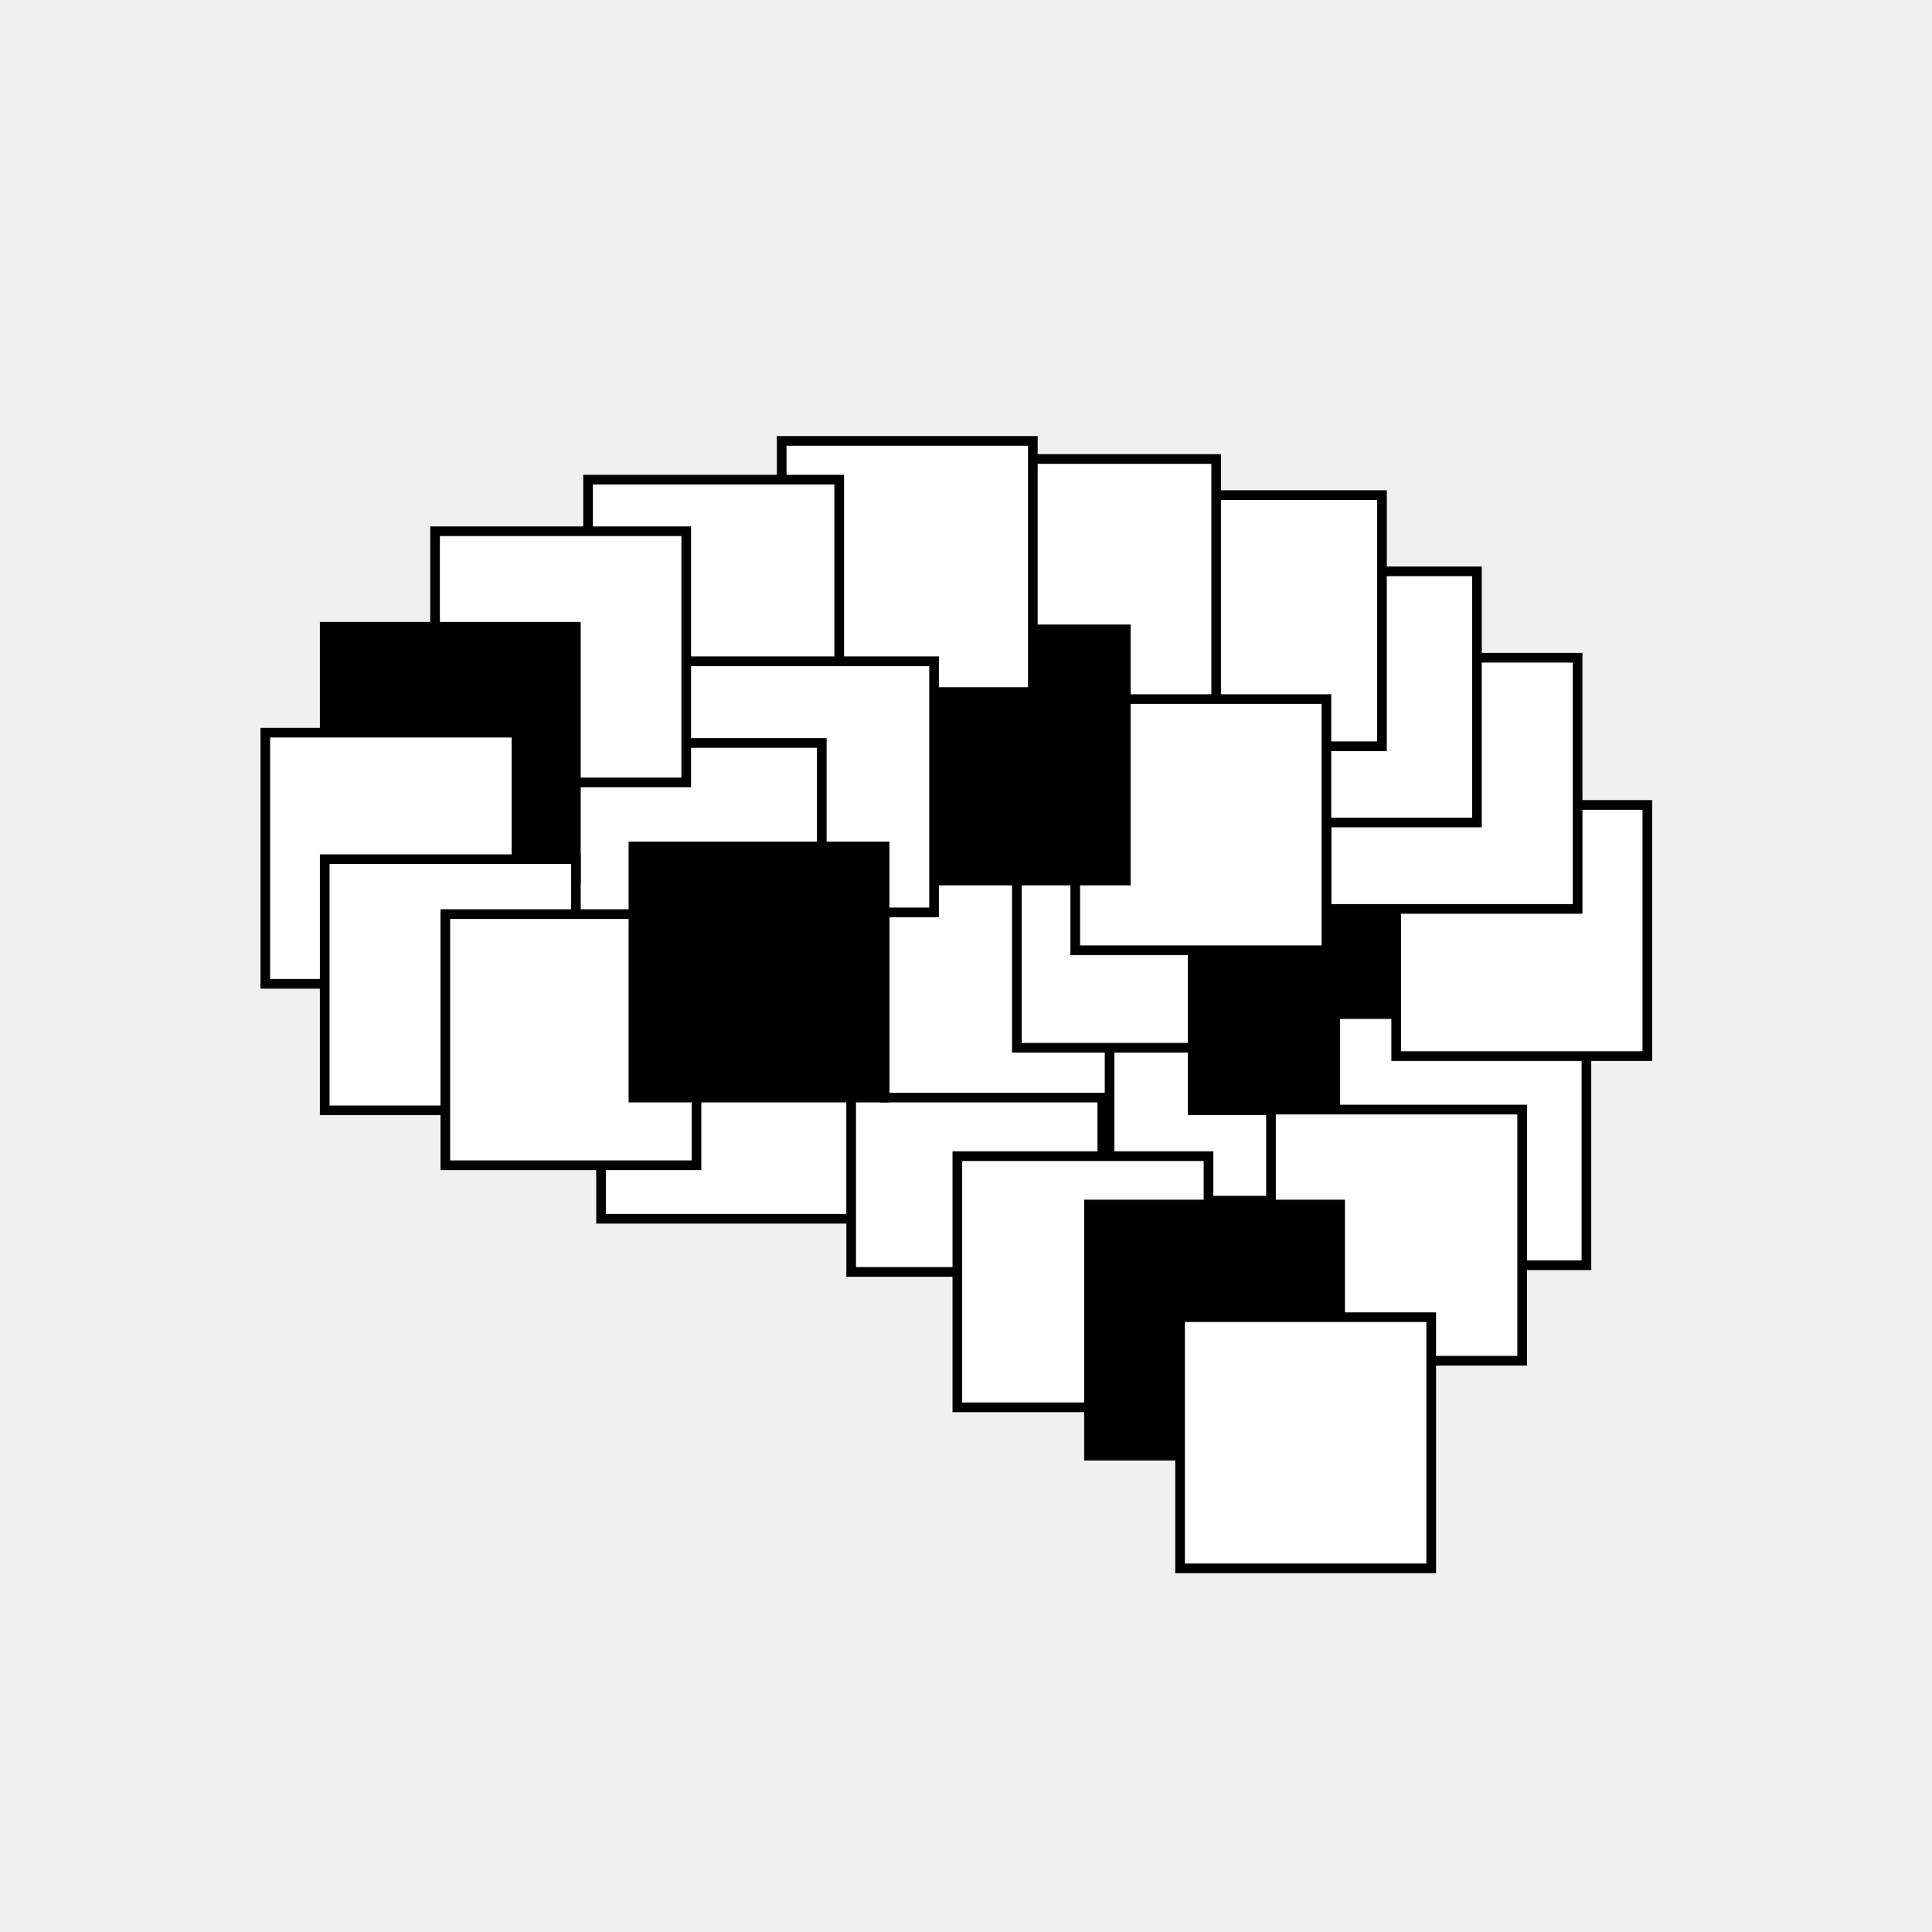
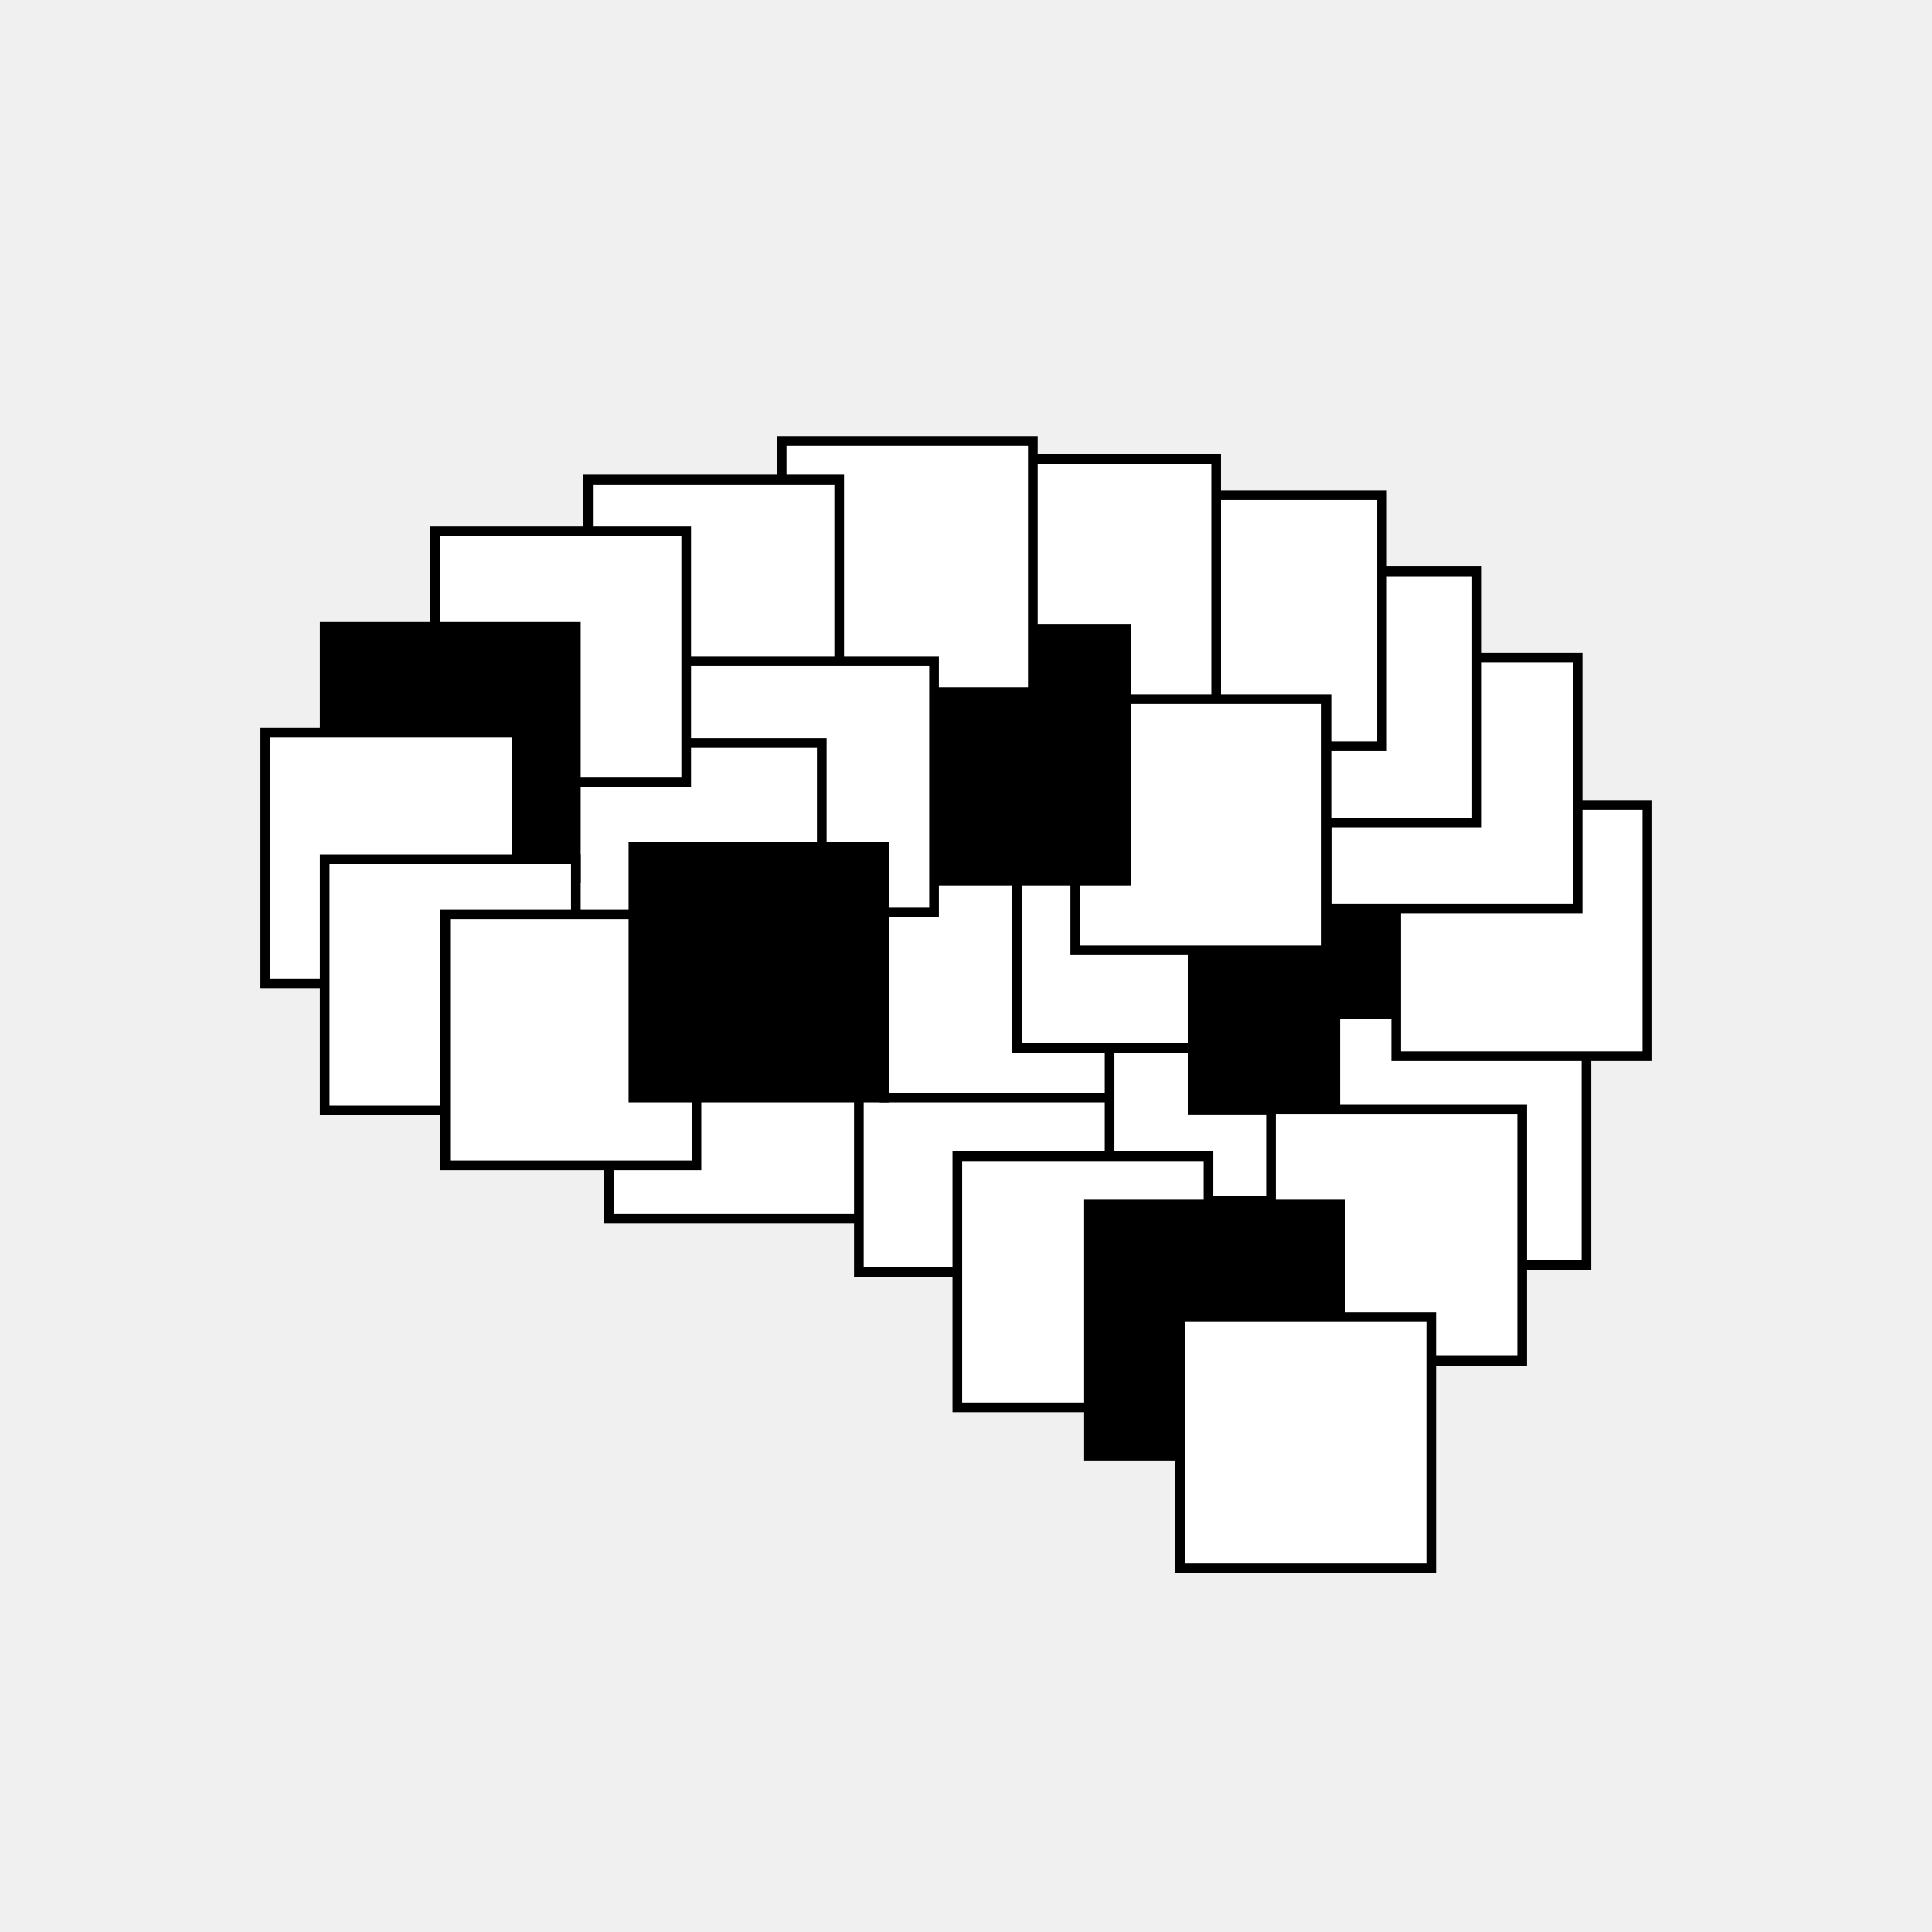
<svg xmlns="http://www.w3.org/2000/svg" id="logo_NBB_animated_hover" width="100mm" height="100mm" viewBox="0 0 100 100" version="1.1">
  <g id="Atoms" transform="scale(1,1) translate(0, 0)" style="fill:#FFFFFF;stroke:#000000;font-size:0.0px;">
-     <rect class="box" id="box_Atoms" x="31.111" y="50.084" width="13.0" height="13.0" style="fill-opacity:1;stroke-width:0.5;stroke-linecap:round;stroke-linejoin:miter;stroke-miterlimit:4;stroke-opacity:1" />
+     <rect class="box" id="box_Atoms" x="31.511" y="50.084" width="13.0" height="13.0" style="fill-opacity:1;stroke-width:0.5;stroke-linecap:round;stroke-linejoin:miter;stroke-miterlimit:4;stroke-opacity:1" />
  </g>
  <g id="Electrons" transform="scale(1,1) translate(0, 0)" style="fill:#FFFFFF;stroke:#000000;font-size:0.0px;">
-     <rect class="box" id="box_Electrons" x="44.056" y="52.834" width="13.0" height="13.0" style="fill-opacity:1;stroke-width:0.5;stroke-linecap:round;stroke-linejoin:miter;stroke-miterlimit:4;stroke-opacity:1" />
+     <rect class="box" id="box_Electrons" x="44.456" y="52.834" width="13.0" height="13.0" style="fill-opacity:1;stroke-width:0.5;stroke-linecap:round;stroke-linejoin:miter;stroke-miterlimit:4;stroke-opacity:1" />
  </g>
  <g id="Magnets" transform="scale(1,1) translate(0, 0)" style="fill:#FFFFFF;stroke:#000000;font-size:0.0px;">
    <rect class="box" id="box_Magnets" x="45.787" y="43.810" width="13.0" height="13.0" style="fill-opacity:1;stroke-width:0.5;stroke-linecap:round;stroke-linejoin:miter;stroke-miterlimit:4;stroke-opacity:1" />
  </g>
  <g id="Light" transform="scale(1,1) translate(0, 0)" style="fill:#FFFFFF;stroke:#000000;font-size:0.0px;">
    <rect class="box" id="box_Light" x="57.432" y="49.147" width="13.0" height="13.0" style="fill-opacity:1;stroke-width:0.5;stroke-linecap:round;stroke-linejoin:miter;stroke-miterlimit:4;stroke-opacity:1" />
  </g>
  <g id="Sensors" transform="scale(1,1) translate(0, 0)" style="fill:#FFFFFF;stroke:#000000;font-size:0.0px;">
    <rect class="box" id="box_Sensors" x="52.633" y="41.232" width="13.0" height="13.0" style="fill-opacity:1;stroke-width:0.5;stroke-linecap:round;stroke-linejoin:miter;stroke-miterlimit:4;stroke-opacity:1" />
  </g>
  <g id="Motors" transform="scale(1,1) translate(0, 0)" style="fill:#000000;stroke:#000000;font-size:0.0px;">
    <rect class="box" id="box_Motors" x="61.730" y="44.465" width="13.0" height="13.0" style="fill-opacity:1;stroke-width:0.5;stroke-linecap:round;stroke-linejoin:miter;stroke-miterlimit:4;stroke-opacity:1" />
  </g>
  <g id="Transistors" transform="scale(1,1) translate(0, 0)" style="fill:#FFFFFF;stroke:#000000;font-size:0.0px;">
    <rect class="box" id="box_Transistors" x="69.113" y="52.489" width="13.0" height="13.0" style="fill-opacity:1;stroke-width:0.5;stroke-linecap:round;stroke-linejoin:miter;stroke-miterlimit:4;stroke-opacity:1" />
  </g>
  <g id="Amplifiers" transform="scale(1,1) translate(0, 0)" style="fill:#FFFFFF;stroke:#000000;font-size:0.0px;">
    <rect class="box" id="box_Amplifiers" x="72.266" y="41.664" width="13.0" height="13.0" style="fill-opacity:1;stroke-width:0.5;stroke-linecap:round;stroke-linejoin:miter;stroke-miterlimit:4;stroke-opacity:1" />
  </g>
  <g id="Circuits" transform="scale(1,1) translate(0, 0)" style="fill:#FFFFFF;stroke:#000000;font-size:0.0px;">
    <rect class="box" id="box_Circuits" x="68.657" y="34.046" width="13.0" height="13.0" style="fill-opacity:1;stroke-width:0.5;stroke-linecap:round;stroke-linejoin:miter;stroke-miterlimit:4;stroke-opacity:1" />
  </g>
  <g id="Data" transform="scale(1,1) translate(0, 0)" style="fill:#FFFFFF;stroke:#000000;font-size:0.0px;">
    <rect class="box" id="box_Data" x="63.446" y="29.572" width="13.0" height="13.0" style="fill-opacity:1;stroke-width:0.5;stroke-linecap:round;stroke-linejoin:miter;stroke-miterlimit:4;stroke-opacity:1" />
  </g>
  <g id="Logic" transform="scale(1,1) translate(0, 0)" style="fill:#FFFFFF;stroke:#000000;font-size:0.0px;">
    <rect class="box" id="box_Logic" x="58.531" y="25.627" width="13.0" height="13.0" style="fill-opacity:1;stroke-width:0.5;stroke-linecap:round;stroke-linejoin:miter;stroke-miterlimit:4;stroke-opacity:1" />
  </g>
  <g id="Memory" transform="scale(1,1) translate(0, 0)" style="fill:#FFFFFF;stroke:#000000;font-size:0.0px;">
    <rect class="box" id="box_Memory" x="49.949" y="23.757" width="13.0" height="13.0" style="fill-opacity:1;stroke-width:0.5;stroke-linecap:round;stroke-linejoin:miter;stroke-miterlimit:4;stroke-opacity:1" />
  </g>
  <g id="FPGAs" transform="scale(1,1) translate(0, 0)" style="fill:#FFFFFF;stroke:#000000;font-size:0.0px;">
    <rect class="box" id="box_FPGAs" x="55.655" y="36.185" width="13.0" height="13.0" style="fill-opacity:1;stroke-width:0.5;stroke-linecap:round;stroke-linejoin:miter;stroke-miterlimit:4;stroke-opacity:1" />
  </g>
  <g id="Computers" transform="scale(1,1) translate(0, 0)" style="fill:#000000;stroke:#000000;font-size:0.0px;">
    <rect class="box" id="box_Computers" x="45.271" y="32.576" width="13.0" height="13.0" style="fill-opacity:1;stroke-width:0.5;stroke-linecap:round;stroke-linejoin:miter;stroke-miterlimit:4;stroke-opacity:1" />
  </g>
  <g id="Control" transform="scale(1,1) translate(0, 0)" style="fill:#FFFFFF;stroke:#000000;font-size:0.0px;">
    <rect class="box" id="box_Control" x="40.460" y="22.821" width="13.0" height="13.0" style="fill-opacity:1;stroke-width:0.5;stroke-linecap:round;stroke-linejoin:miter;stroke-miterlimit:4;stroke-opacity:1" />
  </g>
  <g id="Robotics" transform="scale(1,1) translate(0, 0)" style="fill:#FFFFFF;stroke:#000000;font-size:0.0px;">
    <rect class="box" id="box_Robotics" x="30.438" y="24.826" width="13.0" height="13.0" style="fill-opacity:1;stroke-width:0.5;stroke-linecap:round;stroke-linejoin:miter;stroke-miterlimit:4;stroke-opacity:1" />
  </g>
  <g id="Power" transform="scale(1,1) translate(0, 0)" style="fill:#FFFFFF;stroke:#000000;font-size:0.0px;">
    <rect class="box" id="box_Power" x="35.347" y="34.227" width="13.0" height="13.0" style="fill-opacity:1;stroke-width:0.5;stroke-linecap:round;stroke-linejoin:miter;stroke-miterlimit:4;stroke-opacity:1" />
  </g>
  <g id="Systems" transform="scale(1,1) translate(0, 0)" style="fill:#FFFFFF;stroke:#000000;font-size:0.0px;">
    <rect class="box" id="box_Systems" x="29.536" y="38.456" width="13.0" height="13.0" style="fill-opacity:1;stroke-width:0.5;stroke-linecap:round;stroke-linejoin:miter;stroke-miterlimit:4;stroke-opacity:1" />
  </g>
  <g id="Linux" transform="scale(1,1) translate(0, 0)" style="fill:#FFFFFF;stroke:#000000;font-size:0.0px;">
    <rect class="box" id="box_Linux" x="22.519" y="27.498" width="13.0" height="13.0" style="fill-opacity:1;stroke-width:0.5;stroke-linecap:round;stroke-linejoin:miter;stroke-miterlimit:4;stroke-opacity:1" />
  </g>
  <g id="Python" transform="scale(1,1) translate(0, 0)" style="fill:#000000;stroke:#000000;font-size:0.0px;">
    <rect class="box" id="box_Python" x="16.807" y="32.443" width="13.0" height="13.0" style="fill-opacity:1;stroke-width:0.5;stroke-linecap:round;stroke-linejoin:miter;stroke-miterlimit:4;stroke-opacity:1" />
  </g>
  <g id="Networks" transform="scale(1,1) translate(0, 0)" style="fill:#FFFFFF;stroke:#000000;font-size:0.0px;">
    <rect class="box" id="box_Networks" x="13.733" y="37.922" width="13.0" height="13.0" style="fill-opacity:1;stroke-width:0.5;stroke-linecap:round;stroke-linejoin:miter;stroke-miterlimit:4;stroke-opacity:1" />
  </g>
  <g id="Websites" transform="scale(1,1) translate(0, 0)" style="fill:#FFFFFF;stroke:#000000;font-size:0.0px;">
    <rect class="box" id="box_Websites" x="16.807" y="44.470" width="13.0" height="13.0" style="fill-opacity:1;stroke-width:0.5;stroke-linecap:round;stroke-linejoin:miter;stroke-miterlimit:4;stroke-opacity:1" />
  </g>
  <g id="Servers" transform="scale(1,1) translate(0, 0)" style="fill:#FFFFFF;stroke:#000000;font-size:0.0px;">
    <rect class="box" id="box_Servers" x="49.552" y="59.843" width="13.0" height="13.0" style="fill-opacity:1;stroke-width:0.5;stroke-linecap:round;stroke-linejoin:miter;stroke-miterlimit:4;stroke-opacity:1" />
  </g>
  <g id="Security" transform="scale(1,1) translate(0, 0)" style="fill:#FFFFFF;stroke:#000000;font-size:0.0px;">
    <rect class="box" id="box_Security" x="65.787" y="57.432" width="13.0" height="13.0" style="fill-opacity:1;stroke-width:0.5;stroke-linecap:round;stroke-linejoin:miter;stroke-miterlimit:4;stroke-opacity:1" />
  </g>
  <g id="Audio" transform="scale(1,1) translate(0, 0)" style="fill:#000000;stroke:#000000;font-size:0.0px;">
    <rect class="box" id="box_Audio" x="56.365" y="62.345" width="13.0" height="13.0" style="fill-opacity:1;stroke-width:0.5;stroke-linecap:round;stroke-linejoin:miter;stroke-miterlimit:4;stroke-opacity:1" />
  </g>
  <g id="Vision" transform="scale(1,1) translate(0, 0)" style="fill:#FFFFFF;stroke:#000000;font-size:0.0px;">
    <rect class="box" id="box_Vision" x="61.080" y="68.178" width="13.0" height="13.0" style="fill-opacity:1;stroke-width:0.5;stroke-linecap:round;stroke-linejoin:miter;stroke-miterlimit:4;stroke-opacity:1" />
  </g>
  <g id="Learning" transform="scale(1,1) translate(0, 0)" style="fill:#FFFFFF;stroke:#000000;font-size:0.0px;">
    <rect class="box" id="box_Learning" x="23.050" y="47.314" width="13.0" height="13.0" style="fill-opacity:1;stroke-width:0.5;stroke-linecap:round;stroke-linejoin:miter;stroke-miterlimit:4;stroke-opacity:1" />
  </g>
  <g id="Intelligence" transform="scale(1,1) translate(0, 0)" style="fill:#000000;stroke:#000000;font-size:0.0px;">
    <rect class="box" id="box_Intelligence" x="32.787" y="43.810" width="13.0" height="13.0" style="fill-opacity:1;stroke-width:0.5;stroke-linecap:round;stroke-linejoin:miter;stroke-miterlimit:4;stroke-opacity:1" />
  </g>
  <style>
	#logo_NBB_animated_hover:hover #Atoms {animation: animate_Atoms 0.60s linear; animation-fill-mode: forwards; animation-delay: 0s}
	#logo_NBB_animated_hover:hover #Electrons {animation: animate_Electrons 1.20s linear; animation-fill-mode: forwards; animation-delay: 0s}
	#logo_NBB_animated_hover:hover #Magnets {animation: animate_Magnets 1.30s linear; animation-fill-mode: forwards; animation-delay: 0s}
	#logo_NBB_animated_hover:hover #Light {animation: animate_Light 0.60s linear; animation-fill-mode: forwards; animation-delay: 0s}
	#logo_NBB_animated_hover:hover #Sensors {animation: animate_Sensors 0.90s linear; animation-fill-mode: forwards; animation-delay: 0s}
	#logo_NBB_animated_hover:hover #Motors {animation: animate_Motors 3.10s linear; animation-fill-mode: forwards; animation-delay: 0s}
	#logo_NBB_animated_hover:hover #Transistors {animation: animate_Transistors 0.30s linear; animation-fill-mode: forwards; animation-delay: 0s}
	#logo_NBB_animated_hover:hover #Amplifiers {animation: animate_Amplifiers 1.00s linear; animation-fill-mode: forwards; animation-delay: 0s}
	#logo_NBB_animated_hover:hover #Circuits {animation: animate_Circuits 1.20s linear; animation-fill-mode: forwards; animation-delay: 0s}
	#logo_NBB_animated_hover:hover #Data {animation: animate_Data 0.70s linear; animation-fill-mode: forwards; animation-delay: 0s}
	#logo_NBB_animated_hover:hover #Logic {animation: animate_Logic 1.20s linear; animation-fill-mode: forwards; animation-delay: 0s}
	#logo_NBB_animated_hover:hover #Memory {animation: animate_Memory 0.70s linear; animation-fill-mode: forwards; animation-delay: 0s}
	#logo_NBB_animated_hover:hover #FPGAs {animation: animate_FPGAs 0.70s linear; animation-fill-mode: forwards; animation-delay: 0s}
	#logo_NBB_animated_hover:hover #Computers {animation: animate_Computers 1.00s linear; animation-fill-mode: forwards; animation-delay: 0s}
	#logo_NBB_animated_hover:hover #Control {animation: animate_Control 0.40s linear; animation-fill-mode: forwards; animation-delay: 0s}
	#logo_NBB_animated_hover:hover #Robotics {animation: animate_Robotics 0.70s linear; animation-fill-mode: forwards; animation-delay: 0s}
	#logo_NBB_animated_hover:hover #Power {animation: animate_Power 0.60s linear; animation-fill-mode: forwards; animation-delay: 0s}
	#logo_NBB_animated_hover:hover #Systems {animation: animate_Systems 1.50s linear; animation-fill-mode: forwards; animation-delay: 0s}
	#logo_NBB_animated_hover:hover #Linux {animation: animate_Linux 1.00s linear; animation-fill-mode: forwards; animation-delay: 0s}
	#logo_NBB_animated_hover:hover #Python {animation: animate_Python 2.90s linear; animation-fill-mode: forwards; animation-delay: 0s}
	#logo_NBB_animated_hover:hover #Networks {animation: animate_Networks 0.60s linear; animation-fill-mode: forwards; animation-delay: 0s}
	#logo_NBB_animated_hover:hover #Websites {animation: animate_Websites 1.40s linear; animation-fill-mode: forwards; animation-delay: 0s}
	#logo_NBB_animated_hover:hover #Servers {animation: animate_Servers 0.40s linear; animation-fill-mode: forwards; animation-delay: 0s}
	#logo_NBB_animated_hover:hover #Security {animation: animate_Security 0.90s linear; animation-fill-mode: forwards; animation-delay: 0s}
	#logo_NBB_animated_hover:hover #Audio {animation: animate_Audio 2.40s linear; animation-fill-mode: forwards; animation-delay: 0s}
	#logo_NBB_animated_hover:hover #Vision {animation: animate_Vision 0.60s linear; animation-fill-mode: forwards; animation-delay: 0s}
	#logo_NBB_animated_hover:hover #Learning {animation: animate_Learning 0.30s linear; animation-fill-mode: forwards; animation-delay: 0s}
	#logo_NBB_animated_hover:hover #Intelligence {animation: animate_Intelligence 3.90s linear; animation-fill-mode: forwards; animation-delay: 0s}

	@keyframes animate_Atoms {
		0%     {fill:#000000;stroke:#FFFFFF;}
		95%    {fill:#FFFFFF;stroke:#000000;}
		100%   {fill:#FFFFFF;stroke:#000000;}
	}

	@keyframes animate_Electrons {
		0%     {fill:#000000;stroke:#FFFFFF;}
		95%    {fill:#FFFFFF;stroke:#000000;}
		100%   {fill:#FFFFFF;stroke:#000000;}
	}

	@keyframes animate_Magnets {
		0%     {fill:#000000;stroke:#FFFFFF;}
		95%    {fill:#FFFFFF;stroke:#000000;}
		100%   {fill:#FFFFFF;stroke:#000000;}
	}

	@keyframes animate_Light {
		0%     {fill:#000000;stroke:#FFFFFF;}
		95%    {fill:#FFFFFF;stroke:#000000;}
		100%   {fill:#FFFFFF;stroke:#000000;}
	}

	@keyframes animate_Sensors {
		0%     {fill:#000000;stroke:#FFFFFF;}
		95%    {fill:#FFFFFF;stroke:#000000;}
		100%   {fill:#FFFFFF;stroke:#000000;}
	}

	@keyframes animate_Motors {
		0%     {fill:#000000;stroke:#FFFFFF;}
		95%    {fill:#000000;stroke:#FFFFFF;}
		100%   {fill:#FFFFFF;stroke:#000000;}
	}

	@keyframes animate_Transistors {
		0%     {fill:#000000;stroke:#FFFFFF;}
		95%    {fill:#FFFFFF;stroke:#000000;}
		100%   {fill:#FFFFFF;stroke:#000000;}
	}

	@keyframes animate_Amplifiers {
		0%     {fill:#000000;stroke:#FFFFFF;}
		95%    {fill:#FFFFFF;stroke:#000000;}
		100%   {fill:#FFFFFF;stroke:#000000;}
	}

	@keyframes animate_Circuits {
		0%     {fill:#000000;stroke:#FFFFFF;}
		95%    {fill:#FFFFFF;stroke:#000000;}
		100%   {fill:#FFFFFF;stroke:#000000;}
	}

	@keyframes animate_Data {
		0%     {fill:#000000;stroke:#FFFFFF;}
		95%    {fill:#FFFFFF;stroke:#000000;}
		100%   {fill:#FFFFFF;stroke:#000000;}
	}

	@keyframes animate_Logic {
		0%     {fill:#000000;stroke:#FFFFFF;}
		95%    {fill:#FFFFFF;stroke:#000000;}
		100%   {fill:#FFFFFF;stroke:#000000;}
	}

	@keyframes animate_Memory {
		0%     {fill:#000000;stroke:#FFFFFF;}
		95%    {fill:#FFFFFF;stroke:#000000;}
		100%   {fill:#FFFFFF;stroke:#000000;}
	}

	@keyframes animate_FPGAs {
		0%     {fill:#000000;stroke:#FFFFFF;}
		95%    {fill:#FFFFFF;stroke:#000000;}
		100%   {fill:#FFFFFF;stroke:#000000;}
	}

	@keyframes animate_Computers {
		0%     {fill:#000000;stroke:#FFFFFF;}
		95%    {fill:#000000;stroke:#FFFFFF;}
		100%   {fill:#FFFFFF;stroke:#000000;}
	}

	@keyframes animate_Control {
		0%     {fill:#000000;stroke:#FFFFFF;}
		95%    {fill:#FFFFFF;stroke:#000000;}
		100%   {fill:#FFFFFF;stroke:#000000;}
	}

	@keyframes animate_Robotics {
		0%     {fill:#000000;stroke:#FFFFFF;}
		95%    {fill:#FFFFFF;stroke:#000000;}
		100%   {fill:#FFFFFF;stroke:#000000;}
	}

	@keyframes animate_Power {
		0%     {fill:#000000;stroke:#FFFFFF;}
		95%    {fill:#FFFFFF;stroke:#000000;}
		100%   {fill:#FFFFFF;stroke:#000000;}
	}

	@keyframes animate_Systems {
		0%     {fill:#000000;stroke:#FFFFFF;}
		95%    {fill:#FFFFFF;stroke:#000000;}
		100%   {fill:#FFFFFF;stroke:#000000;}
	}

	@keyframes animate_Linux {
		0%     {fill:#000000;stroke:#FFFFFF;}
		95%    {fill:#FFFFFF;stroke:#000000;}
		100%   {fill:#FFFFFF;stroke:#000000;}
	}

	@keyframes animate_Python {
		0%     {fill:#000000;stroke:#FFFFFF;}
		95%    {fill:#000000;stroke:#FFFFFF;}
		100%   {fill:#FFFFFF;stroke:#000000;}
	}

	@keyframes animate_Networks {
		0%     {fill:#000000;stroke:#FFFFFF;}
		95%    {fill:#FFFFFF;stroke:#000000;}
		100%   {fill:#FFFFFF;stroke:#000000;}
	}

	@keyframes animate_Websites {
		0%     {fill:#000000;stroke:#FFFFFF;}
		95%    {fill:#FFFFFF;stroke:#000000;}
		100%   {fill:#FFFFFF;stroke:#000000;}
	}

	@keyframes animate_Servers {
		0%     {fill:#000000;stroke:#FFFFFF;}
		95%    {fill:#FFFFFF;stroke:#000000;}
		100%   {fill:#FFFFFF;stroke:#000000;}
	}

	@keyframes animate_Security {
		0%     {fill:#000000;stroke:#FFFFFF;}
		95%    {fill:#FFFFFF;stroke:#000000;}
		100%   {fill:#FFFFFF;stroke:#000000;}
	}

	@keyframes animate_Audio {
		0%     {fill:#000000;stroke:#FFFFFF;}
		95%    {fill:#000000;stroke:#FFFFFF;}
		100%   {fill:#FFFFFF;stroke:#000000;}
	}

	@keyframes animate_Vision {
		0%     {fill:#000000;stroke:#FFFFFF;}
		95%    {fill:#FFFFFF;stroke:#000000;}
		100%   {fill:#FFFFFF;stroke:#000000;}
	}

	@keyframes animate_Learning {
		0%     {fill:#000000;stroke:#FFFFFF;}
		95%    {fill:#FFFFFF;stroke:#000000;}
		100%   {fill:#FFFFFF;stroke:#000000;}
	}

	@keyframes animate_Intelligence {
		0%     {fill:#000000;stroke:#FFFFFF;}
		95%    {fill:#000000;stroke:#FFFFFF;}
		100%   {fill:#FFFFFF;stroke:#000000;}
	}
</style>
</svg>
